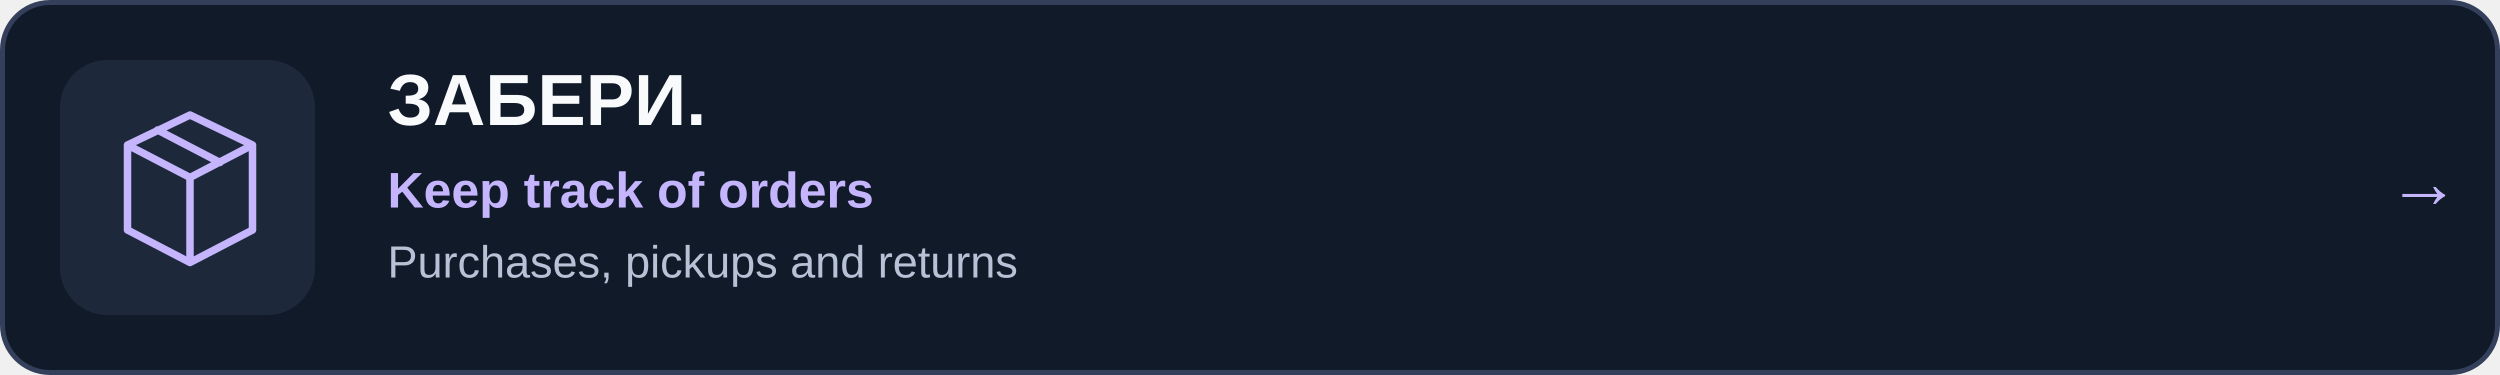
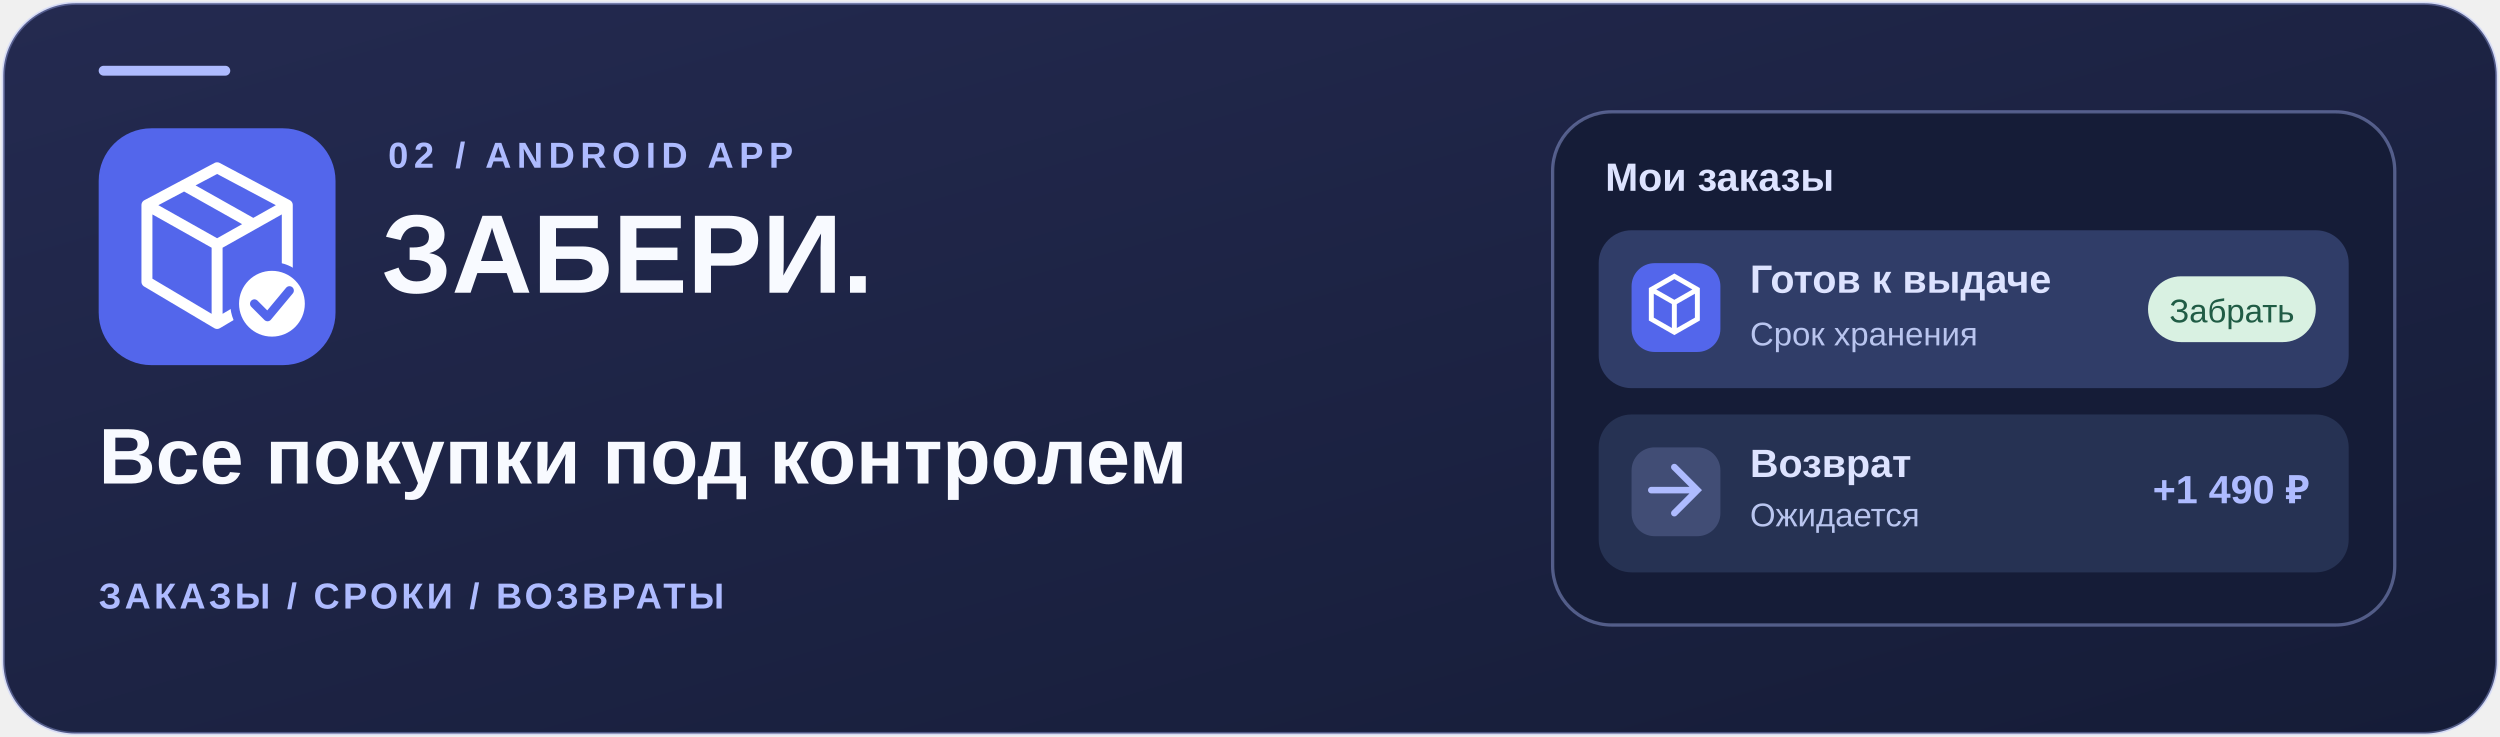
- <svg xmlns="http://www.w3.org/2000/svg" width="1000" height="150" viewBox="0 0 1000 150">
-   <rect x="1" y="1" width="998" height="148" rx="19" fill="#111a29" stroke="#34405b" stroke-width="2" />
-   <rect x="24" y="24" width="102" height="102" rx="19" fill="#1d293b" />
-   <g transform="translate(46 41)" stroke="#c4b5fd" stroke-width="3" fill="none" stroke-linejoin="round" stroke-linecap="round">
-     <path d="M5 17L30 5l25 12v34L30 64 5 51ZM5 17l25 13 25-13M30 30v34M17 11l25 13" />
+ <svg xmlns="http://www.w3.org/2000/svg" width="760" height="224" viewBox="0 0 760 224" role="img" aria-label="ЗАБЕРИ. — Все покупки под контролем">
+   <defs>
+     <linearGradient id="bg" x2="1" y2="1">
+       <stop stop-color="#242A50" />
+       <stop offset="1" stop-color="#151C37" />
+     </linearGradient>
+   </defs>
+   <rect x="1" y="1" width="758" height="222" rx="22" fill="url(#bg)" stroke="#AEBBFF" stroke-opacity=".36" />
+   <rect x="30" y="20" width="40" height="3" rx="1.5" fill="#AEBBFF" />
+   <g transform="translate(30 39) scale(0.666667)">
+     <rect width="108" height="108" rx="24" fill="#5366eb" />
+     <path fill="none" stroke="#fff" stroke-width="5" stroke-linejoin="round" d="M22 35 54 18 86 35 86 70 54 89 22 70Z M22 35 54 53 86 35 M54 53V89 M39 26 71 44" />
+     <circle cx="79" cy="80" r="19" fill="#5366eb" />
+     <circle cx="79" cy="80" r="15" fill="#fff" />
+     <path d="m71 80 6 6 10-12" fill="none" stroke="#5366eb" stroke-width="4" stroke-linecap="round" stroke-linejoin="round" />
  </g>
-   <g font-family="Arial, sans-serif">
-     <text x="155" y="50" font-size="29" font-weight="700" fill="#f8fafc">ЗАБЕРИ.</text>
-     <text x="155" y="83" font-size="20" font-weight="600" fill="#c4b5fd">Keep track of orders</text>
-     <text x="155" y="111" font-size="18" fill="#b7c2d6">Purchases, pickups and returns</text>
-     <text x="955" y="83" font-size="29" fill="#c4b5fd">→</text>
+   <g font-family="Arial,Helvetica,sans-serif">
+     <text x="118" y="51" fill="#AEBBFF" font-size="11" font-weight="700" letter-spacing="1.7">02 / ANDROID APP</text>
+     <text x="116" y="89" fill="#F8FAFF" font-size="34" font-weight="700">ЗАБЕРИ.</text>
+     <text x="30" y="147" fill="#F8FAFF" font-size="24" font-weight="700">Все покупки под контролем</text>
+     <text x="30" y="185" fill="#AEBBFF" font-size="11" font-weight="700" letter-spacing="1">ЗАКАЗЫ  /  СРОКИ  /  ВОЗВРАТЫ</text>
+   </g>
+   <g transform="translate(472 34)">
+     <rect width="256" height="156" rx="18" fill="#151C37" stroke="#AEBBFF" stroke-opacity=".4" />
+     <g font-family="Arial,sans-serif" font-size="12" fill="#DDE3FF">
+       <text x="16" y="24" font-weight="700">Мои заказы</text>
+       <rect x="14" y="36" width="228" height="48" rx="10" fill="#303D68" />
+       <rect x="24" y="46" width="27" height="27" rx="7" fill="#5366EB" />
+       <path d="m30 54 7-4 7 4v9l-7 4-7-4z M30 54l7 4 7-4 M37 58v9" fill="none" stroke="white" stroke-width="1.5" />
+       <text x="60" y="55" font-weight="700">Готов к выдаче</text>
+       <text x="60" y="71" font-size="10" fill="#B9C5EF">Срок хранения</text>
+       <rect x="181" y="50" width="51" height="20" rx="10" fill="#D9F1E2" />
+       <text x="206.5" y="64" fill="#205C45" font-size="10" text-anchor="middle">Забрать</text>
+       <rect x="14" y="92" width="228" height="48" rx="10" fill="#263253" />
+       <rect x="24" y="102" width="27" height="27" rx="7" fill="#AEBBFF" opacity=".2" />
+       <path d="M30 115h14m-7-7 7 7-7 7" stroke="#AEBBFF" stroke-width="2" fill="none" stroke-linecap="round" />
+       <text x="60" y="111" font-weight="700">Возврат</text>
+       <text x="60" y="126" font-size="10" fill="#B9C5EF">Ожидается</text>
+       <text x="230" y="119" text-anchor="end" fill="#AEBBFF" font-weight="700">+1 490 ₽</text>
+     </g>
  </g>
</svg>
